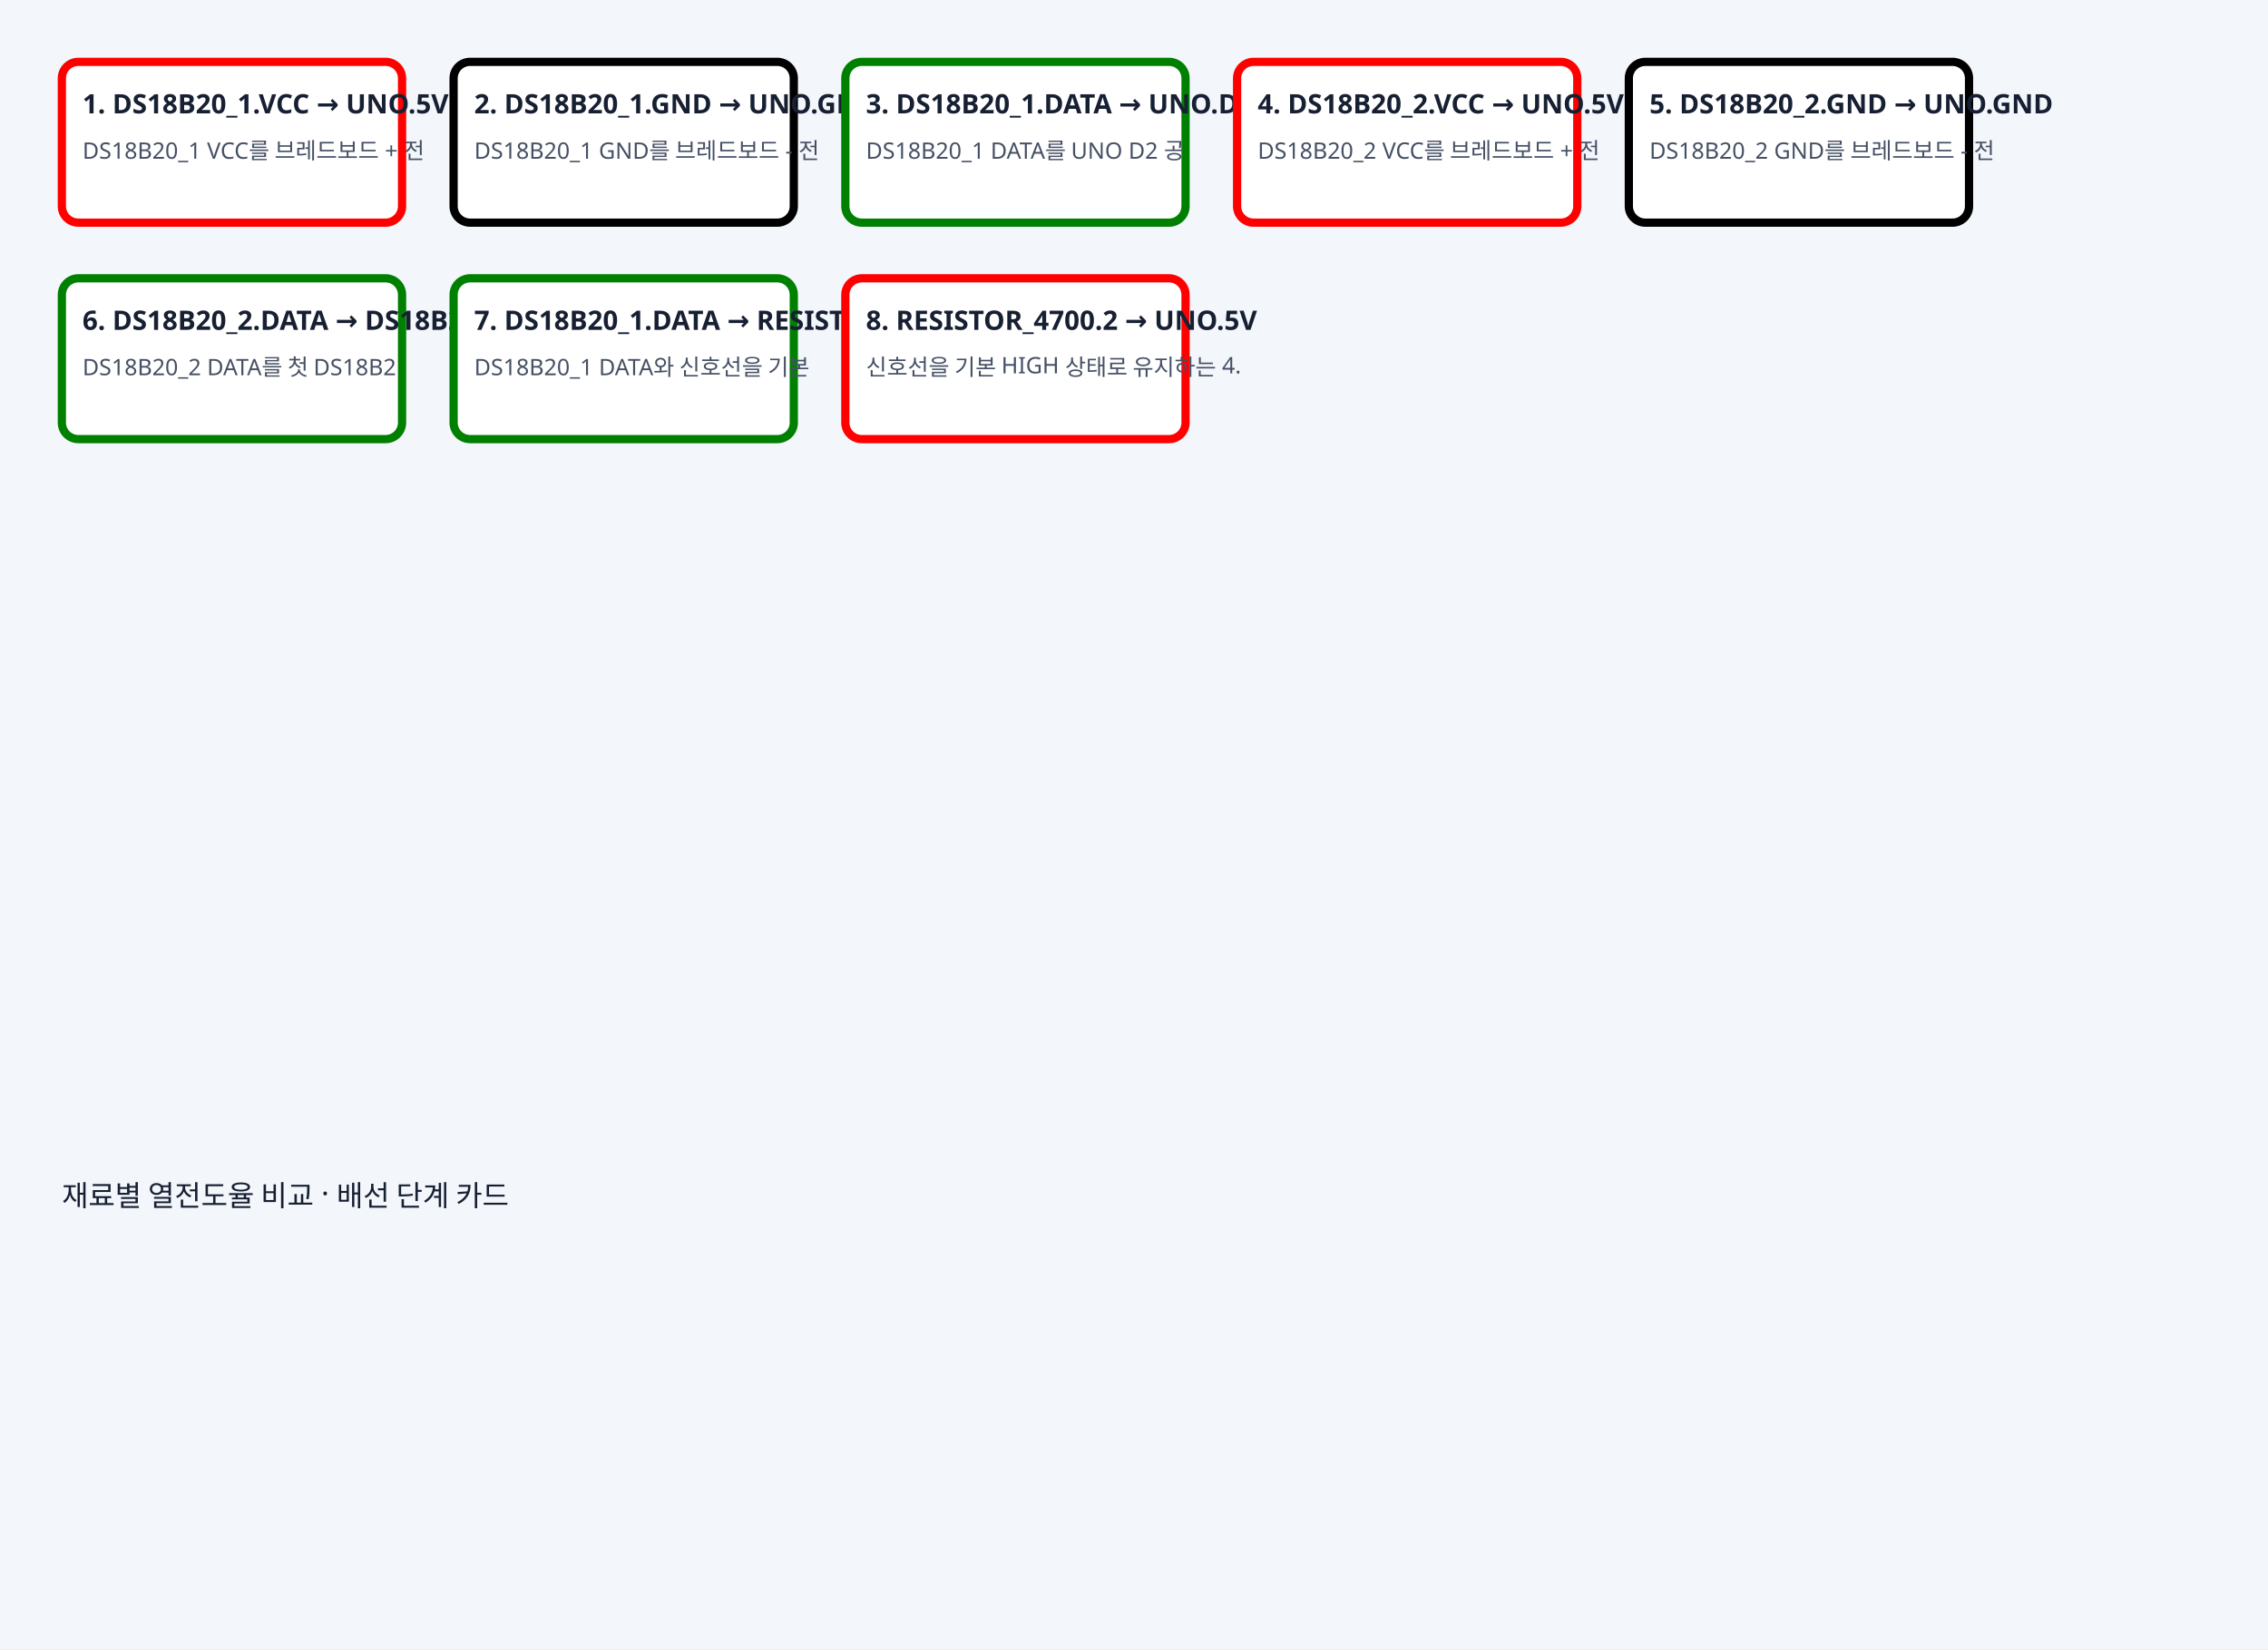
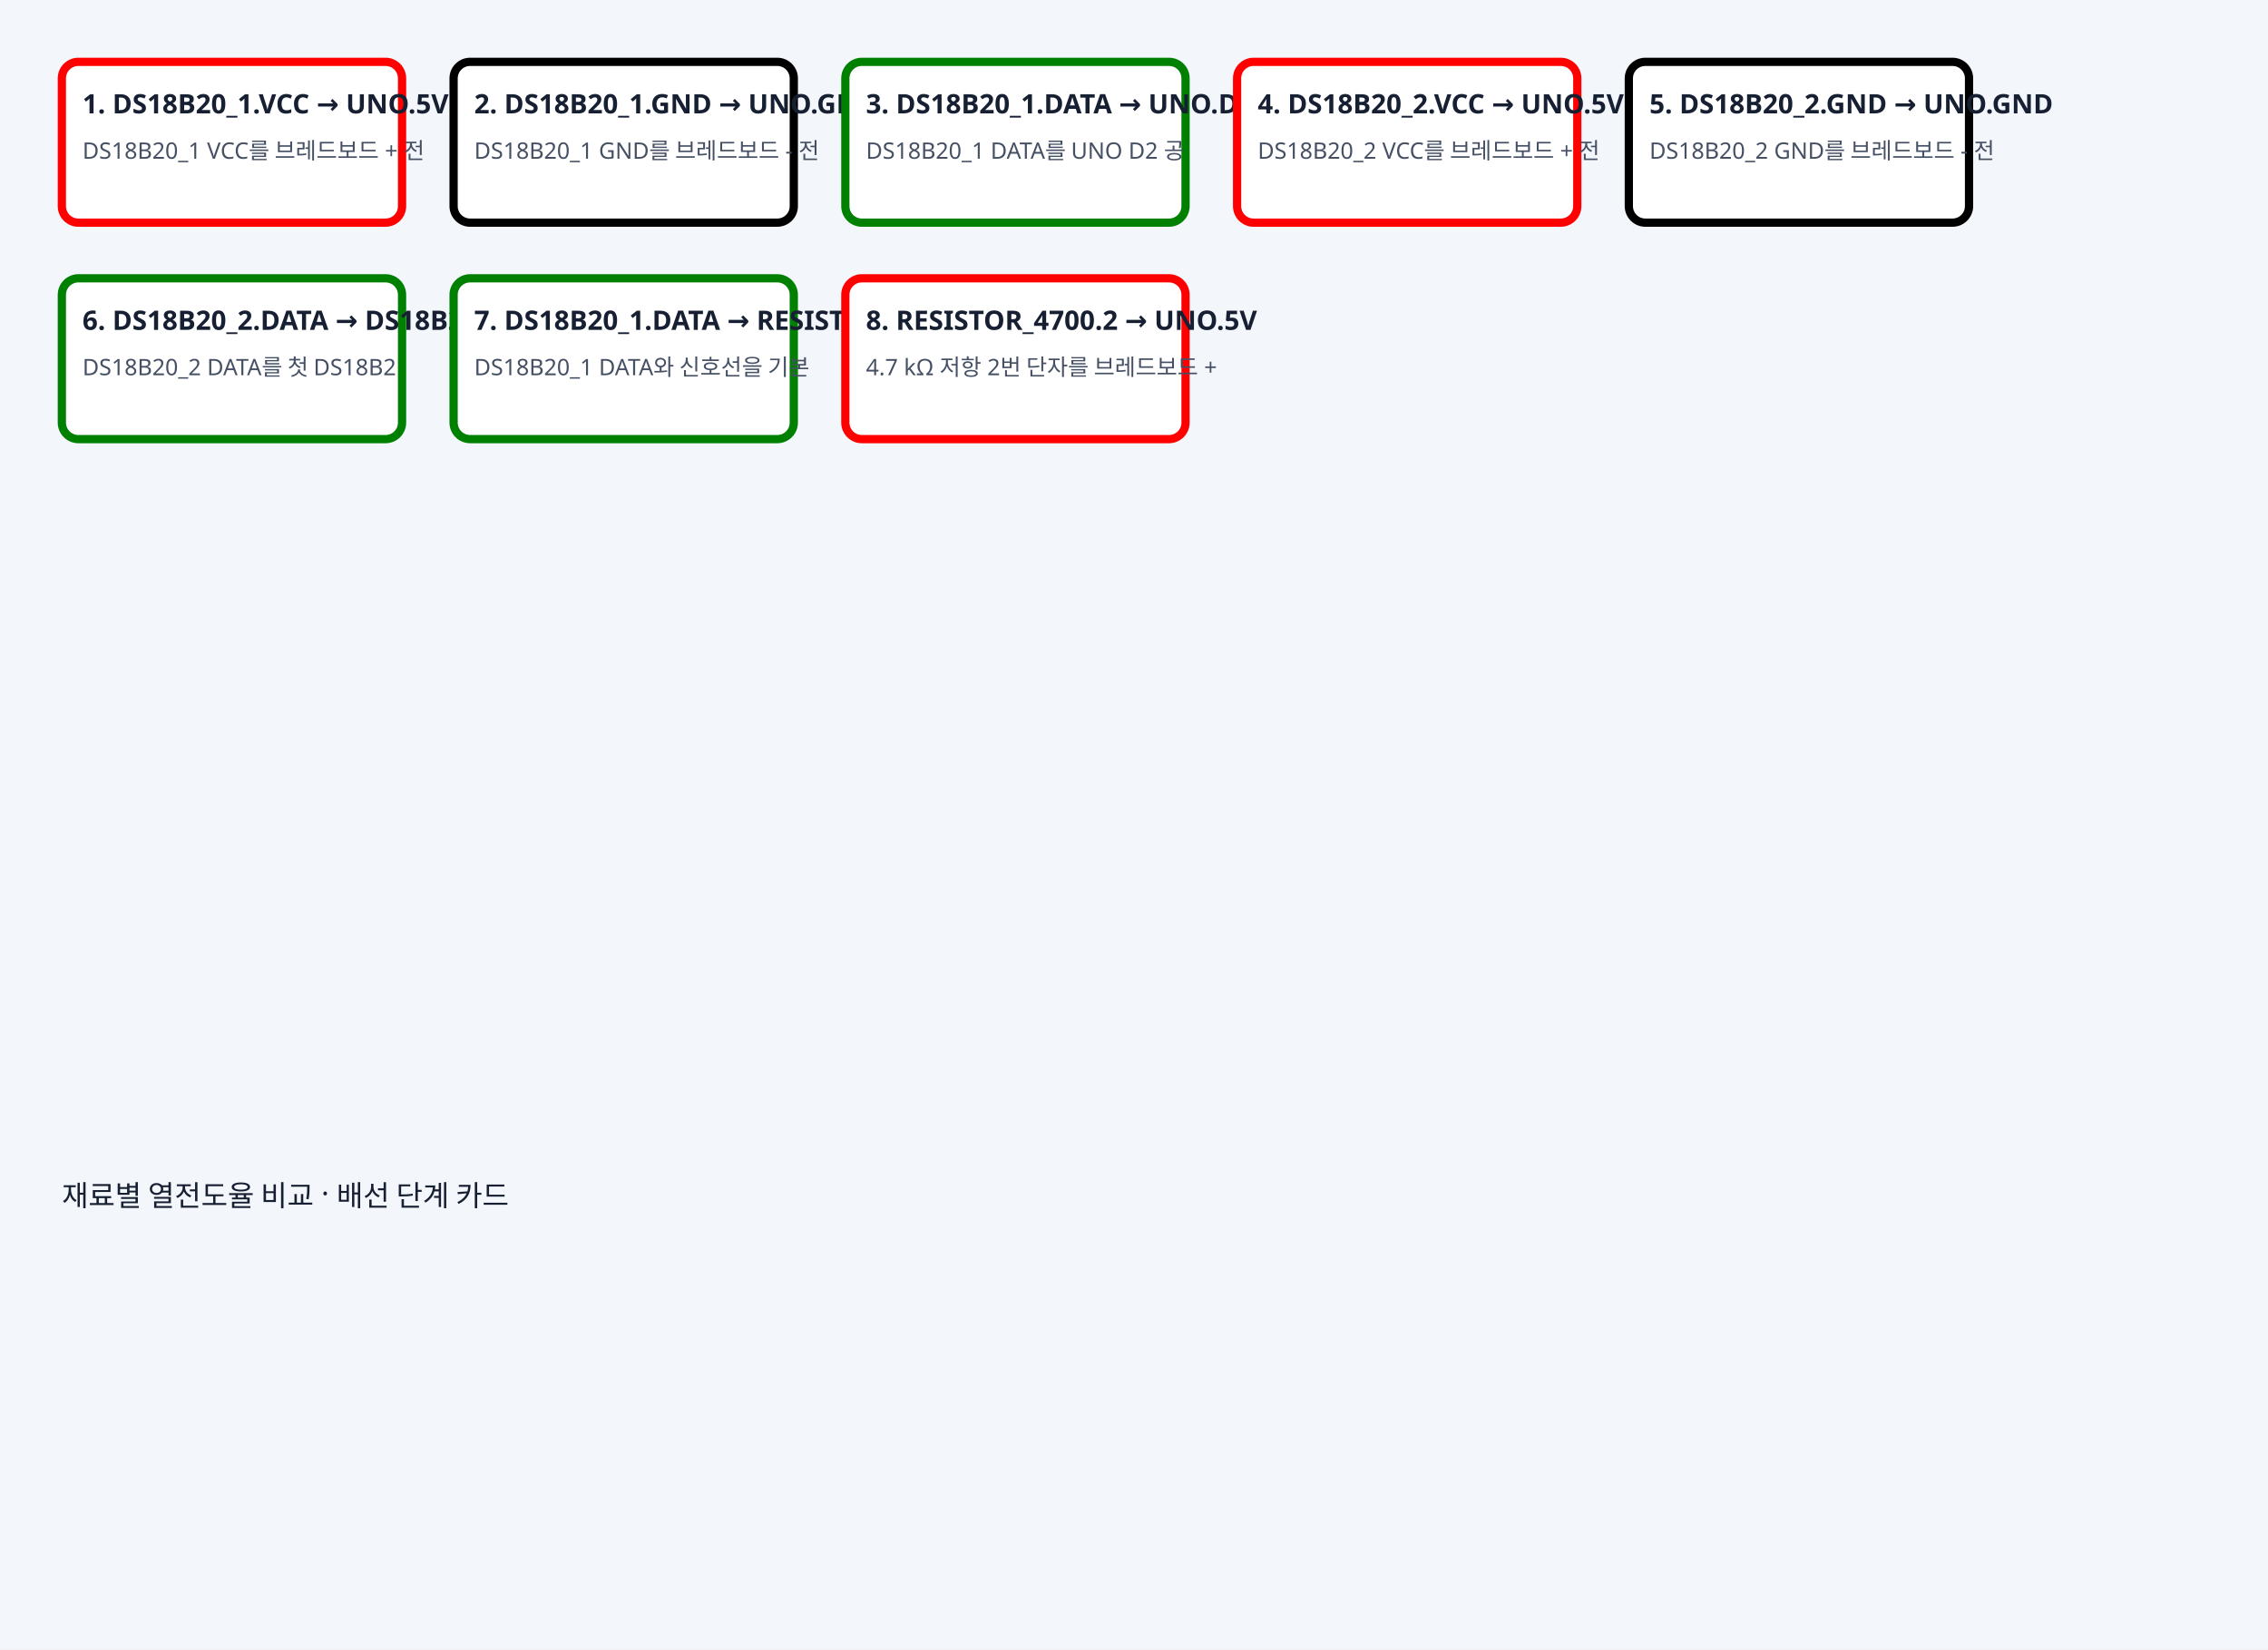
<svg xmlns="http://www.w3.org/2000/svg" width="1100" height="800" viewBox="0 0 1100 800">
  <rect width="100%" height="100%" fill="#f3f6fa" />
  <text x="30" y="585" font-family="sans-serif" font-size="14" fill="#172033">재료별 열전도율 비교 · 배선 단계 카드</text>
  <g>
    <rect x="30" y="30" width="165" height="78" rx="8" fill="#ffffff" stroke="red" stroke-width="4" />
    <text x="40" y="55" font-family="sans-serif" font-size="13" font-weight="700" fill="#172033">1. DS18B20_1.VCC → UNO.5V</text>
    <text x="40" y="77" font-family="sans-serif" font-size="11" fill="#455064">DS18B20_1 VCC를 브레드보드 + 전</text>
  </g>
  <g>
    <rect x="220" y="30" width="165" height="78" rx="8" fill="#ffffff" stroke="black" stroke-width="4" />
    <text x="230" y="55" font-family="sans-serif" font-size="13" font-weight="700" fill="#172033">2. DS18B20_1.GND → UNO.GND</text>
    <text x="230" y="77" font-family="sans-serif" font-size="11" fill="#455064">DS18B20_1 GND를 브레드보드 - 전</text>
  </g>
  <g>
    <rect x="410" y="30" width="165" height="78" rx="8" fill="#ffffff" stroke="green" stroke-width="4" />
    <text x="420" y="55" font-family="sans-serif" font-size="13" font-weight="700" fill="#172033">3. DS18B20_1.DATA → UNO.D2</text>
    <text x="420" y="77" font-family="sans-serif" font-size="11" fill="#455064">DS18B20_1 DATA를 UNO D2 공</text>
  </g>
  <g>
    <rect x="600" y="30" width="165" height="78" rx="8" fill="#ffffff" stroke="red" stroke-width="4" />
    <text x="610" y="55" font-family="sans-serif" font-size="13" font-weight="700" fill="#172033">4. DS18B20_2.VCC → UNO.5V</text>
    <text x="610" y="77" font-family="sans-serif" font-size="11" fill="#455064">DS18B20_2 VCC를 브레드보드 + 전</text>
  </g>
  <g>
    <rect x="790" y="30" width="165" height="78" rx="8" fill="#ffffff" stroke="black" stroke-width="4" />
    <text x="800" y="55" font-family="sans-serif" font-size="13" font-weight="700" fill="#172033">5. DS18B20_2.GND → UNO.GND</text>
    <text x="800" y="77" font-family="sans-serif" font-size="11" fill="#455064">DS18B20_2 GND를 브레드보드 - 전</text>
  </g>
  <g>
    <rect x="30" y="135" width="165" height="78" rx="8" fill="#ffffff" stroke="green" stroke-width="4" />
    <text x="40" y="160" font-family="sans-serif" font-size="13" font-weight="700" fill="#172033">6. DS18B20_2.DATA → DS18B20_1.DATA</text>
    <text x="40" y="182" font-family="sans-serif" font-size="11" fill="#455064">DS18B20_2 DATA를 첫 DS18B2</text>
  </g>
  <g>
    <rect x="220" y="135" width="165" height="78" rx="8" fill="#ffffff" stroke="green" stroke-width="4" />
    <text x="230" y="160" font-family="sans-serif" font-size="13" font-weight="700" fill="#172033">7. DS18B20_1.DATA → RESISTOR_4700.1</text>
    <text x="230" y="182" font-family="sans-serif" font-size="11" fill="#455064">DS18B20_1 DATA와 신호선을 기본 </text>
  </g>
  <g>
    <rect x="410" y="135" width="165" height="78" rx="8" fill="#ffffff" stroke="red" stroke-width="4" />
    <text x="420" y="160" font-family="sans-serif" font-size="13" font-weight="700" fill="#172033">8. RESISTOR_4700.2 → UNO.5V</text>
-     <text x="420" y="182" font-family="sans-serif" font-size="11" fill="#455064">신호선을 기본 HIGH 상태로 유지하는 4.</text>
+     <text x="420" y="182" font-family="sans-serif" font-size="11" fill="#455064">4.7 kΩ 저항 2번 단자를 브레드보드 +</text>
  </g>
</svg>
